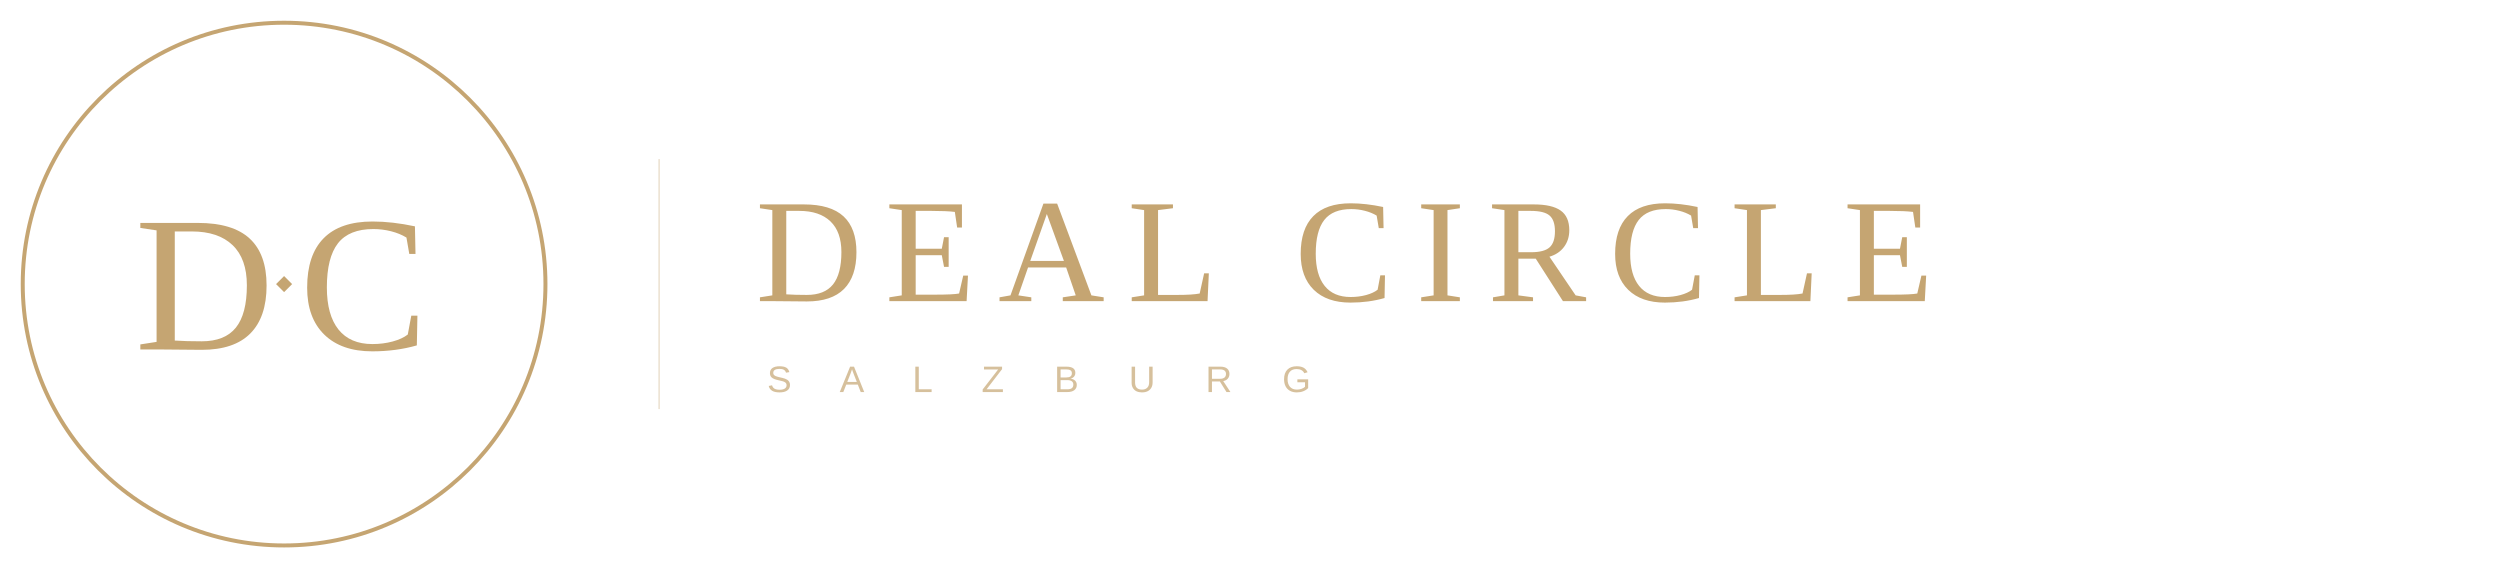
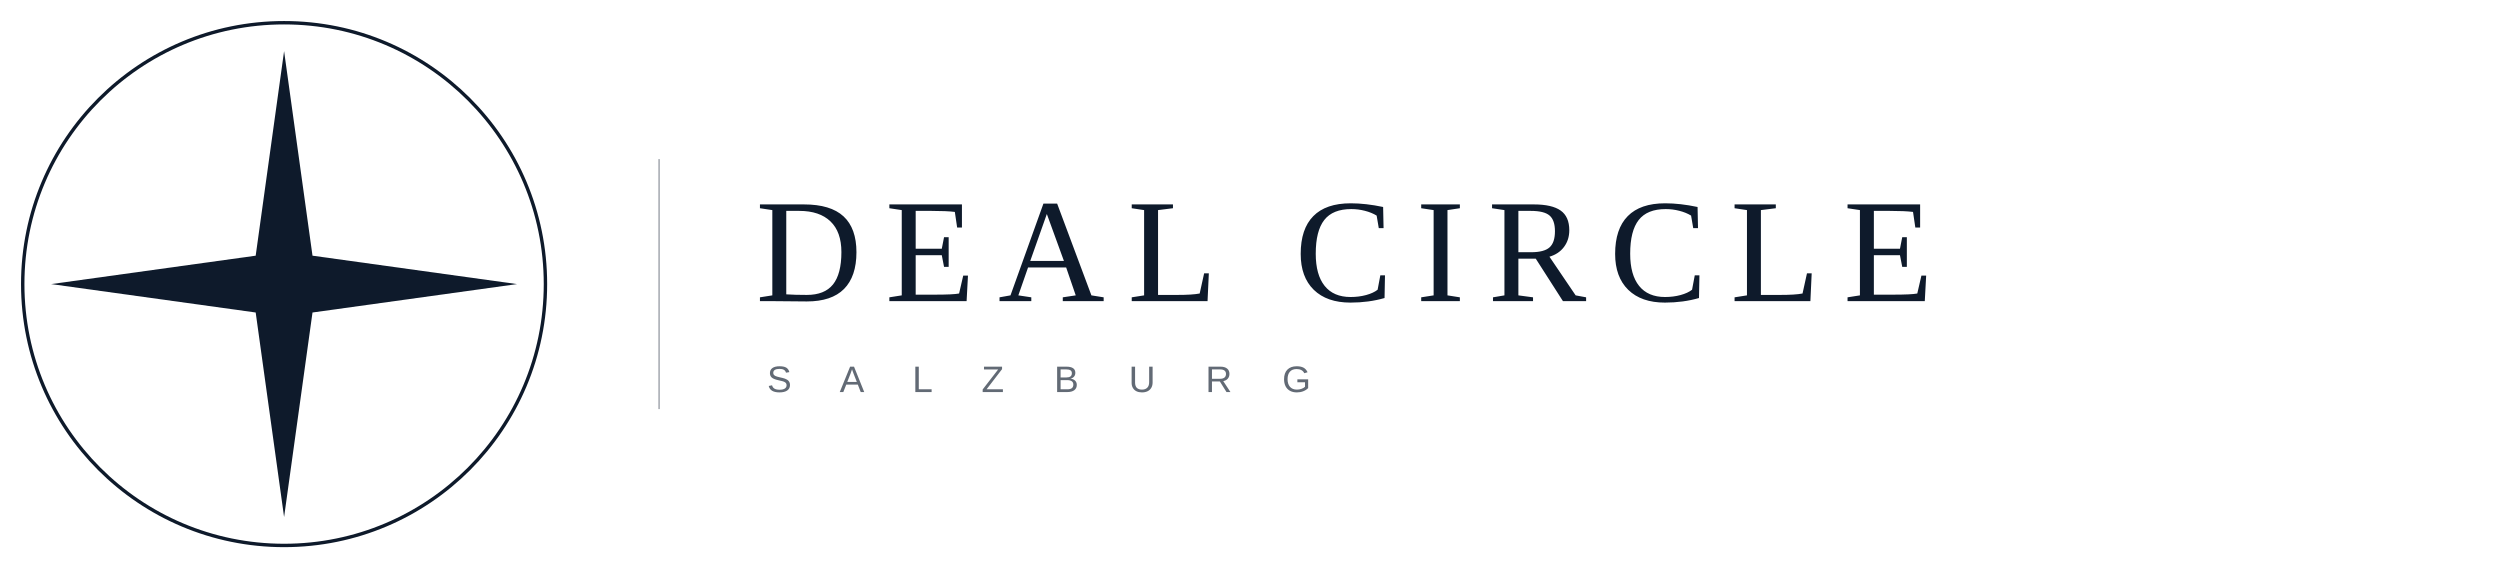
<svg xmlns="http://www.w3.org/2000/svg" viewBox="0 0 880 200" role="img" aria-label="Deal Circle Wordmark">
  <defs>
    <style>
-       .dc-ring     { fill: none; stroke: #C5A572; stroke-width: 1.4; }
-       .dc-mark     { fill: #C5A572; }
-       .dc-cipher {
-         font-family: 'Cinzel', 'Trajan Pro', 'Cormorant Garamond', 'Times New Roman', serif;
-         font-weight: 500;
-         font-size: 68px;
-         fill: #C5A572;
-       }
-       .dc-divider  { stroke: #C5A572; stroke-width: 0.4; opacity: 0.45; }
+       .dc-ring     { fill: none; stroke: #0E1A2B; stroke-width: 1.2; }
+       .dc-mark     { fill: #0E1A2B; }
+       .dc-divider  { stroke: #0E1A2B; stroke-width: 0.5; opacity: 0.4; }
      .dc-display {
        font-family: 'Cinzel', 'Trajan Pro', 'Cormorant Garamond', 'Times New Roman', serif;
        font-weight: 500;
        font-size: 52px;
        letter-spacing: 8px;
-         fill: #C5A572;
+         fill: #0E1A2B;
      }
      .dc-meta {
        font-family: 'Cabinet Grotesk', 'Satoshi', 'Geist', 'Helvetica Neue', Arial, sans-serif;
        font-weight: 500;
        font-size: 13px;
        letter-spacing: 7px;
-         fill: #C5A572;
-         opacity: 0.7;
+         fill: #0E1A2B;
+         opacity: 0.65;
      }
    </style>
  </defs>
  <g>
    <circle class="dc-ring" cx="100" cy="100" r="92" />
-     <text class="dc-cipher" x="72" y="123" text-anchor="middle">D</text>
-     <text class="dc-cipher" x="128" y="123" text-anchor="middle">C</text>
-     <rect class="dc-mark" x="98" y="98" width="4" height="4" transform="rotate(45 100 100)" />
+     <path class="dc-mark" d="M 100 18 L 110 90 L 182 100 L 110 110 L 100 182 L 90 110 L 18 100 L 90 90 Z" />
+     <circle class="dc-mark" cx="100" cy="100" r="3.2" />
  </g>
  <line class="dc-divider" x1="232" y1="56" x2="232" y2="144" />
  <g>
    <text class="dc-display" x="266" y="106">DEAL CIRCLE</text>
    <text class="dc-meta" x="270" y="138">S A L Z B U R G</text>
  </g>
</svg>
